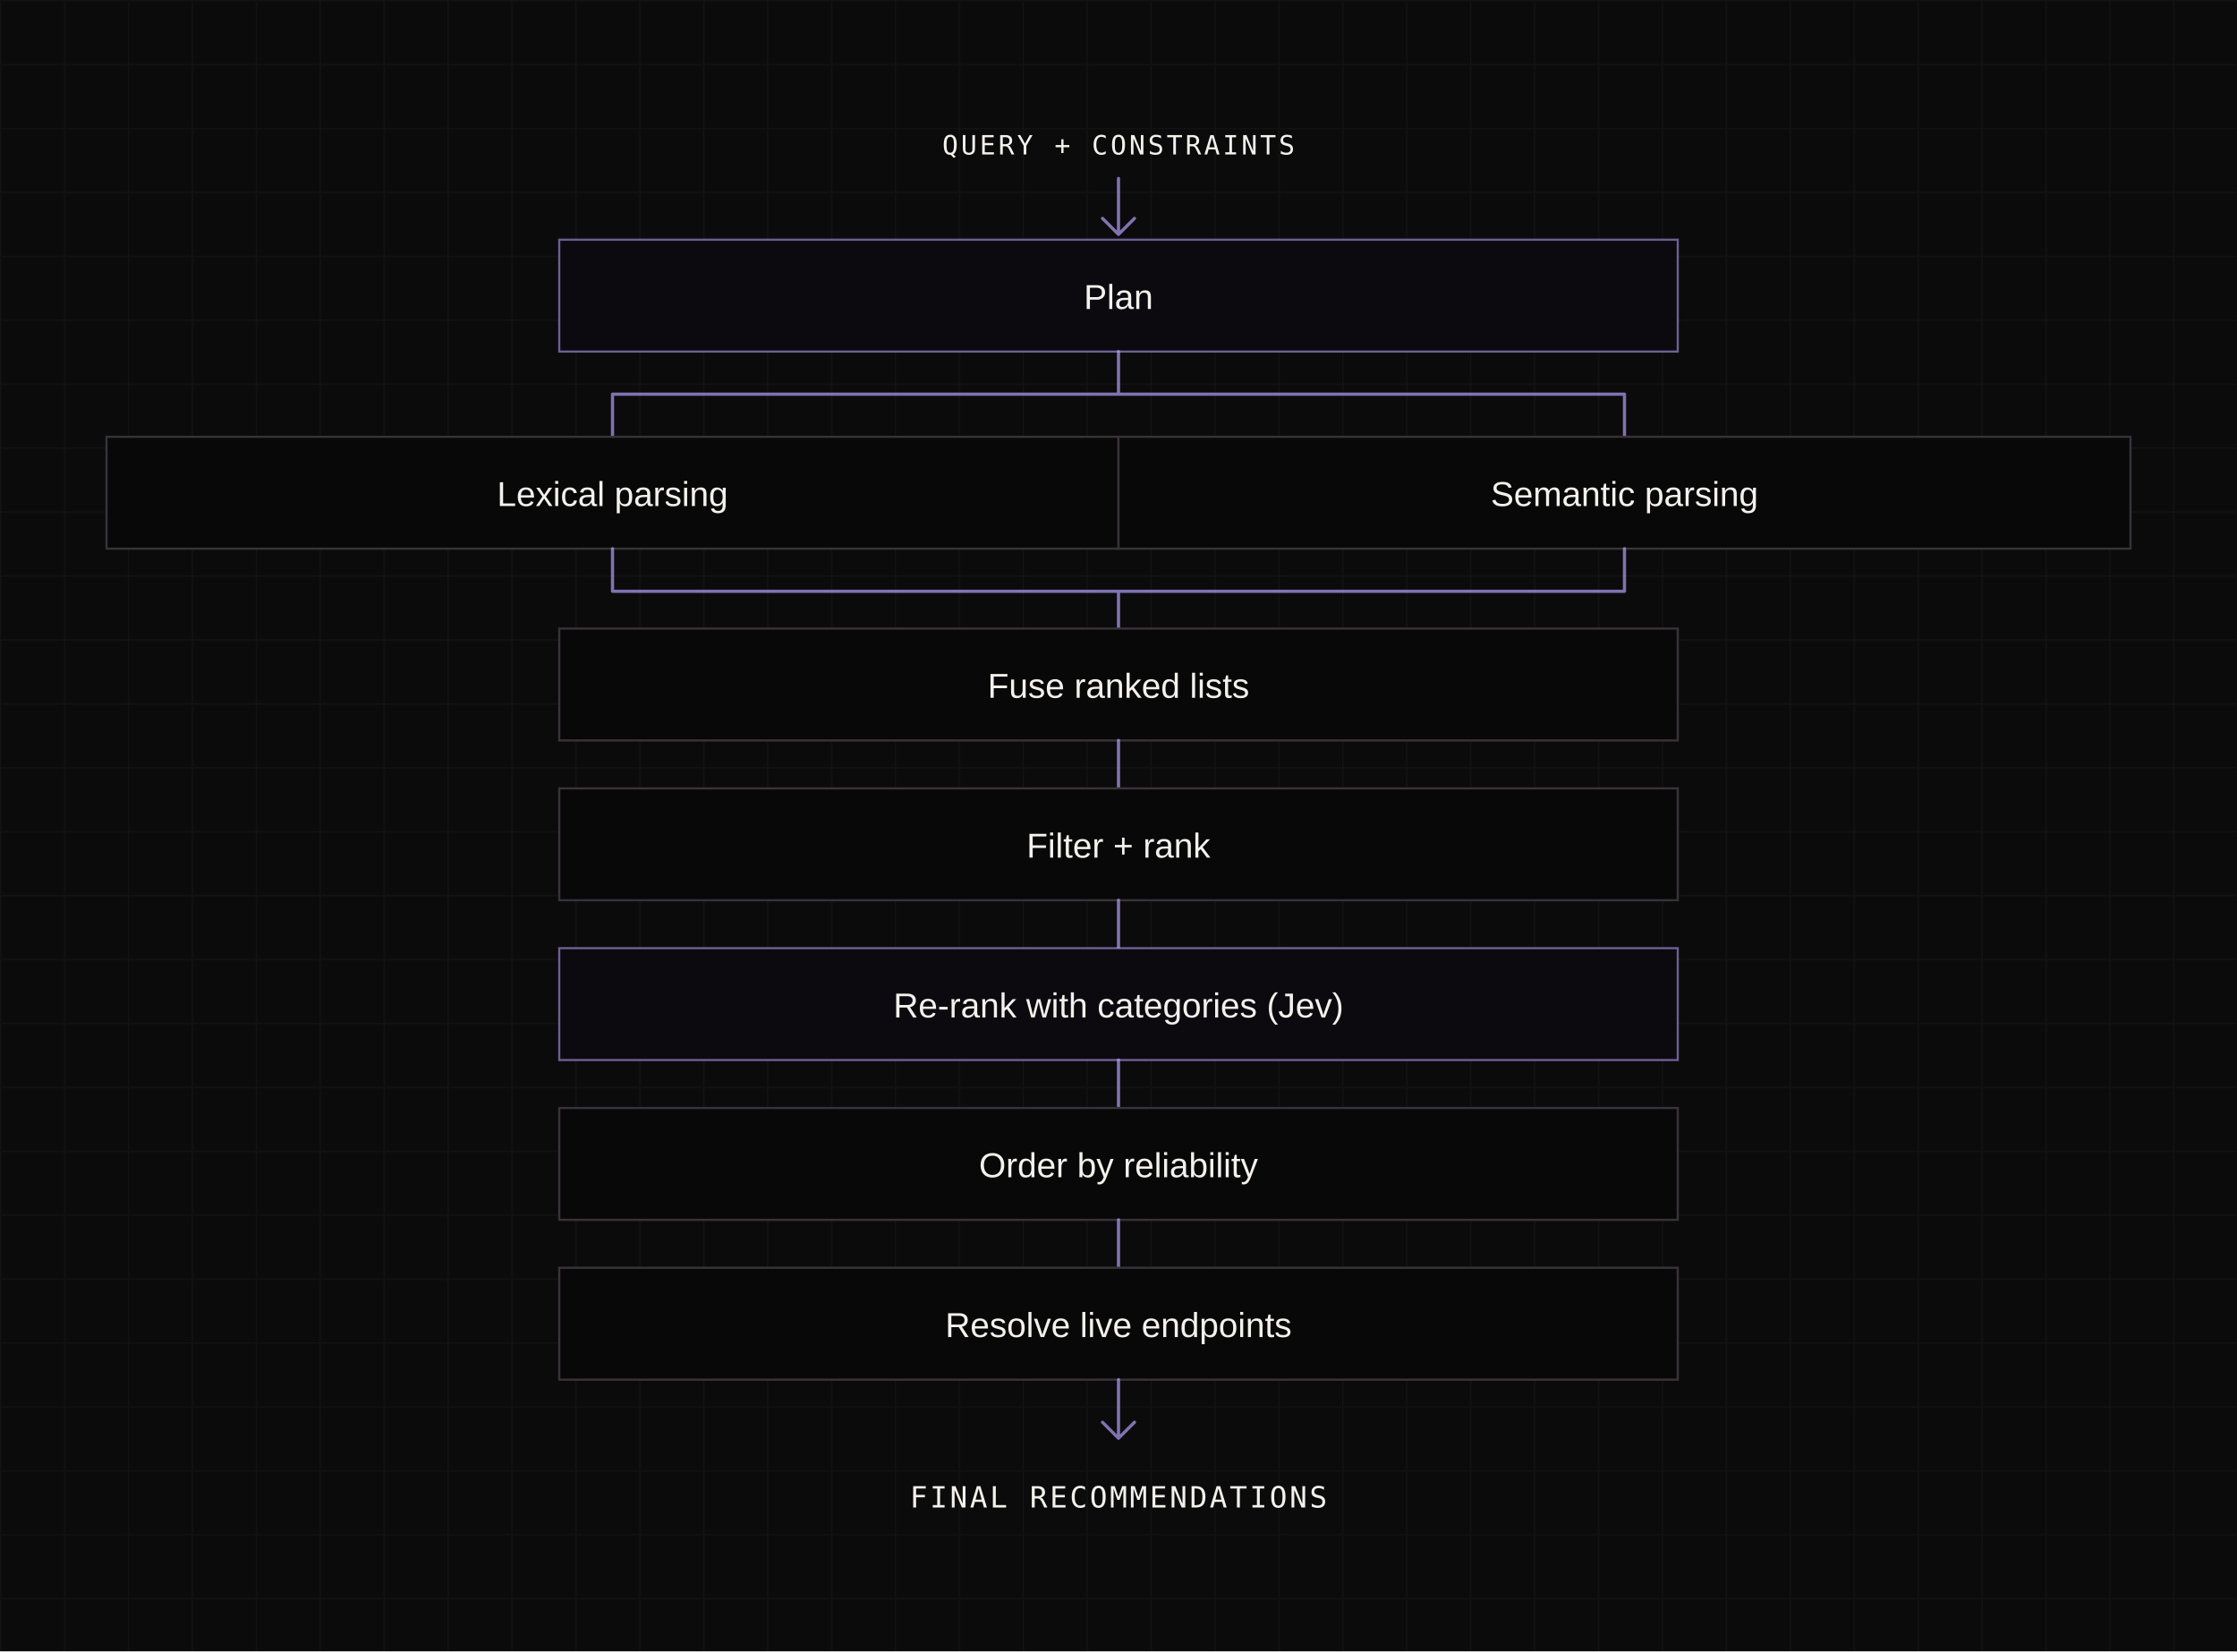
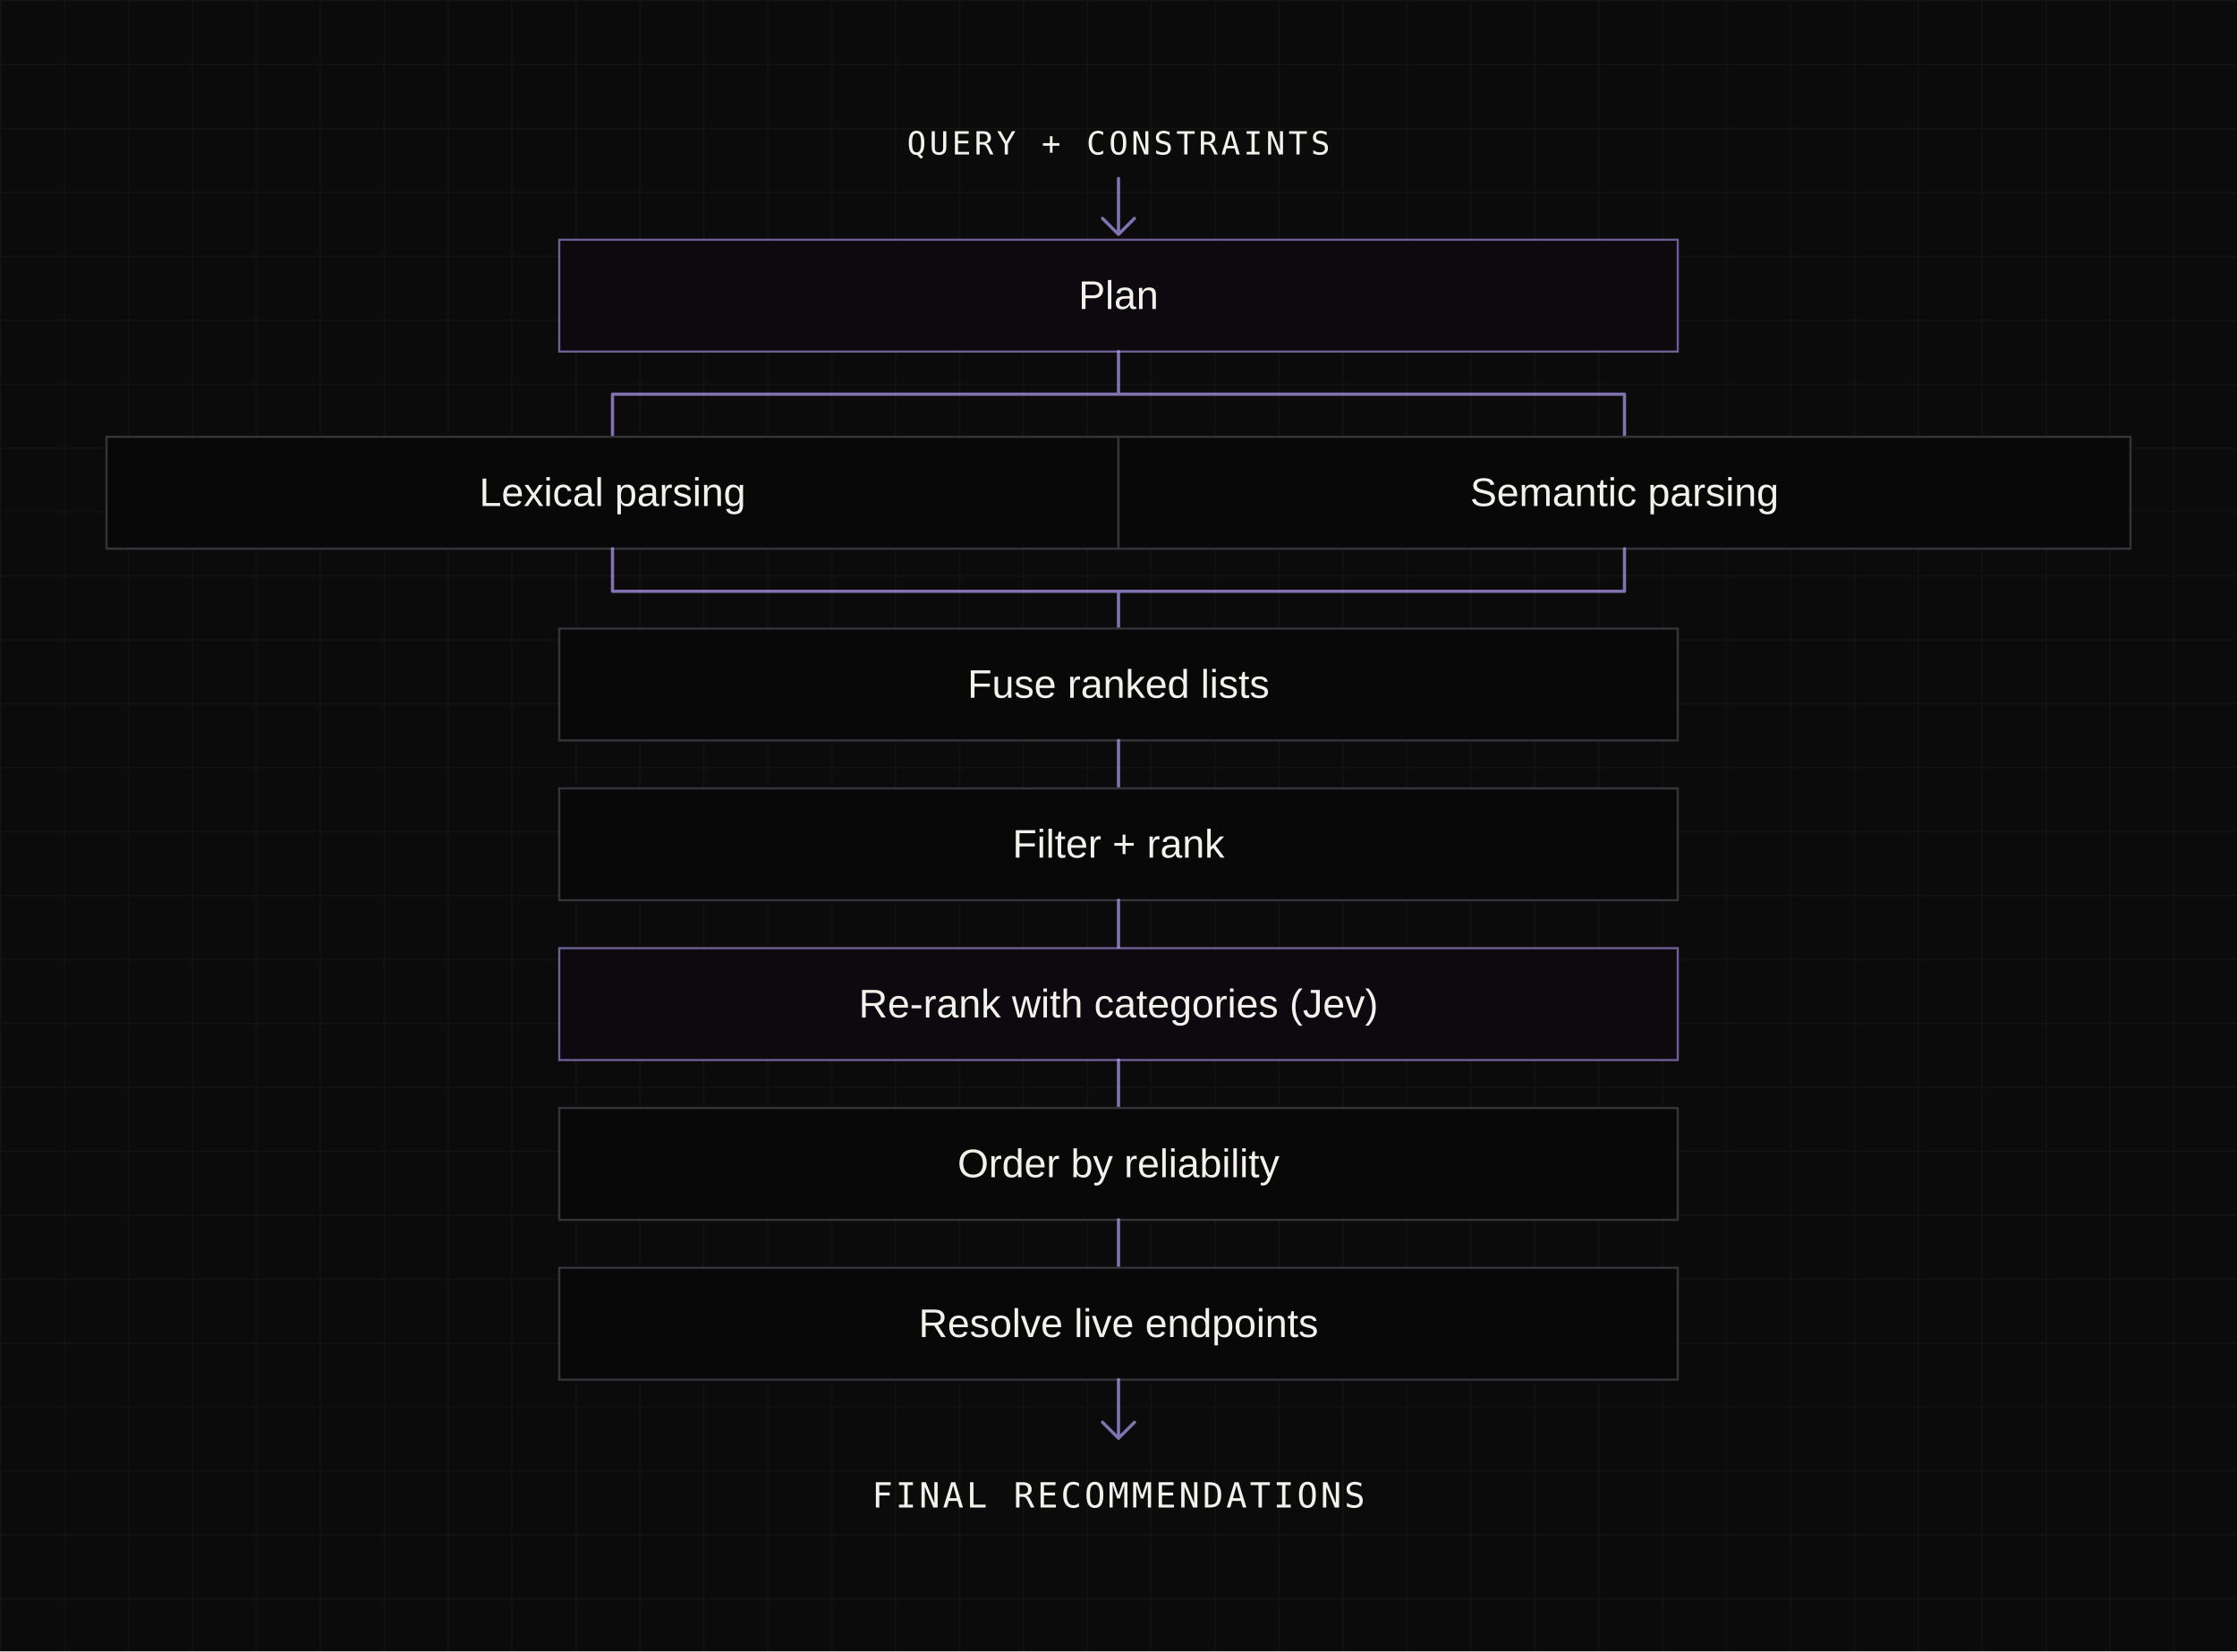
<svg xmlns="http://www.w3.org/2000/svg" width="840" height="620" viewBox="0 0 840 620" fill="none" font-family="Arial, Helvetica, sans-serif">
  <defs>
    <pattern id="grid" width="24" height="24" patternUnits="userSpaceOnUse">
      <path d="M24 0H0V24" stroke="#f2f1ec" stroke-opacity="0.035" />
    </pattern>
  </defs>
  <rect width="840" height="620" fill="#0b0b0b" />
  <rect width="840" height="620" fill="url(#grid)" />
  <g transform="translate(0 24)">
-     <text x="420" y="34" font-family="ui-monospace, SFMono-Regular, Menlo, monospace" font-size="10" letter-spacing="0.1em" fill="#f2f1ec" text-anchor="middle">QUERY + CONSTRAINTS</text>
+     <text x="420" y="34" font-family="ui-monospace, SFMono-Regular, Menlo, monospace" font-size="12" letter-spacing="0.1em" fill="#f2f1ec" text-anchor="middle">QUERY + CONSTRAINTS</text>
    <path d="M420 43V64m-6-6 6 6 6-6" stroke="#b9a3ff" stroke-opacity="0.68" stroke-width="1.2" stroke-linecap="round" stroke-linejoin="round" />
    <rect x="210" y="66" width="420" height="42" fill="#0c0a0f" stroke="#b9a3ff" stroke-opacity="0.56" stroke-width="0.8" />
-     <text x="420" y="92" font-size="13" font-weight="540" fill="#f2f1ec" text-anchor="middle">Plan</text>
+     <text x="420" y="92" font-size="15" font-weight="540" fill="#f2f1ec" text-anchor="middle">Plan</text>
    <path d="M420 108V124M230 124H610M230 124V140M610 124V140" stroke="#b9a3ff" stroke-opacity="0.68" stroke-width="1.2" stroke-linecap="round" stroke-linejoin="round" />
    <rect x="40" y="140" width="380" height="42" fill="#080808" stroke="#373439" stroke-opacity="1" stroke-width="0.8" />
-     <text x="230" y="166" font-size="13" font-weight="540" fill="#f2f1ec" text-anchor="middle">Lexical parsing</text>
+     <text x="230" y="166" font-size="15" font-weight="540" fill="#f2f1ec" text-anchor="middle">Lexical parsing</text>
    <rect x="420" y="140" width="380" height="42" fill="#080808" stroke="#373439" stroke-opacity="1" stroke-width="0.8" />
-     <text x="610" y="166" font-size="13" font-weight="540" fill="#f2f1ec" text-anchor="middle">Semantic parsing</text>
+     <text x="610" y="166" font-size="15" font-weight="540" fill="#f2f1ec" text-anchor="middle">Semantic parsing</text>
    <path d="M230 182V198M610 182V198M230 198H610M420 198V212" stroke="#b9a3ff" stroke-opacity="0.68" stroke-width="1.2" stroke-linecap="round" stroke-linejoin="round" />
    <rect x="210" y="212" width="420" height="42" fill="#080808" stroke="#373439" stroke-opacity="1" stroke-width="0.8" />
-     <text x="420" y="238" font-size="13" font-weight="540" fill="#f2f1ec" text-anchor="middle">Fuse ranked lists</text>
+     <text x="420" y="238" font-size="15" font-weight="540" fill="#f2f1ec" text-anchor="middle">Fuse ranked lists</text>
    <path d="M420 254V272" stroke="#b9a3ff" stroke-opacity="0.68" stroke-width="1.2" stroke-linecap="round" stroke-linejoin="round" />
    <rect x="210" y="272" width="420" height="42" fill="#080808" stroke="#373439" stroke-opacity="1" stroke-width="0.8" />
-     <text x="420" y="298" font-size="13" font-weight="540" fill="#f2f1ec" text-anchor="middle">Filter + rank</text>
+     <text x="420" y="298" font-size="15" font-weight="540" fill="#f2f1ec" text-anchor="middle">Filter + rank</text>
    <path d="M420 314V332" stroke="#b9a3ff" stroke-opacity="0.68" stroke-width="1.2" stroke-linecap="round" stroke-linejoin="round" />
    <rect x="210" y="332" width="420" height="42" fill="#0c0a0f" stroke="#b9a3ff" stroke-opacity="0.56" stroke-width="0.8" />
-     <text x="420" y="358" font-size="13" font-weight="540" fill="#f2f1ec" text-anchor="middle">Re-rank with categories (Jev)</text>
+     <text x="420" y="358" font-size="15" font-weight="540" fill="#f2f1ec" text-anchor="middle">Re-rank with categories (Jev)</text>
    <path d="M420 374V392" stroke="#b9a3ff" stroke-opacity="0.68" stroke-width="1.2" stroke-linecap="round" stroke-linejoin="round" />
    <rect x="210" y="392" width="420" height="42" fill="#080808" stroke="#373439" stroke-opacity="1" stroke-width="0.8" />
-     <text x="420" y="418" font-size="13" font-weight="540" fill="#f2f1ec" text-anchor="middle">Order by reliability</text>
+     <text x="420" y="418" font-size="15" font-weight="540" fill="#f2f1ec" text-anchor="middle">Order by reliability</text>
    <path d="M420 434V452" stroke="#b9a3ff" stroke-opacity="0.68" stroke-width="1.2" stroke-linecap="round" stroke-linejoin="round" />
    <rect x="210" y="452" width="420" height="42" fill="#080808" stroke="#373439" stroke-opacity="1" stroke-width="0.8" />
-     <text x="420" y="478" font-size="13" font-weight="540" fill="#f2f1ec" text-anchor="middle">Resolve live endpoints</text>
+     <text x="420" y="478" font-size="15" font-weight="540" fill="#f2f1ec" text-anchor="middle">Resolve live endpoints</text>
    <path d="M420 494V516m-6-6 6 6 6-6" stroke="#b9a3ff" stroke-opacity="0.68" stroke-width="1.2" stroke-linecap="round" stroke-linejoin="round" />
-     <text x="420" y="542" font-family="ui-monospace, SFMono-Regular, Menlo, monospace" font-size="11" letter-spacing="0.08em" fill="#f2f1ec" text-anchor="middle">FINAL RECOMMENDATIONS</text>
+     <text x="420" y="542" font-family="ui-monospace, SFMono-Regular, Menlo, monospace" font-size="13" letter-spacing="0.08em" fill="#f2f1ec" text-anchor="middle">FINAL RECOMMENDATIONS</text>
  </g>
</svg>
